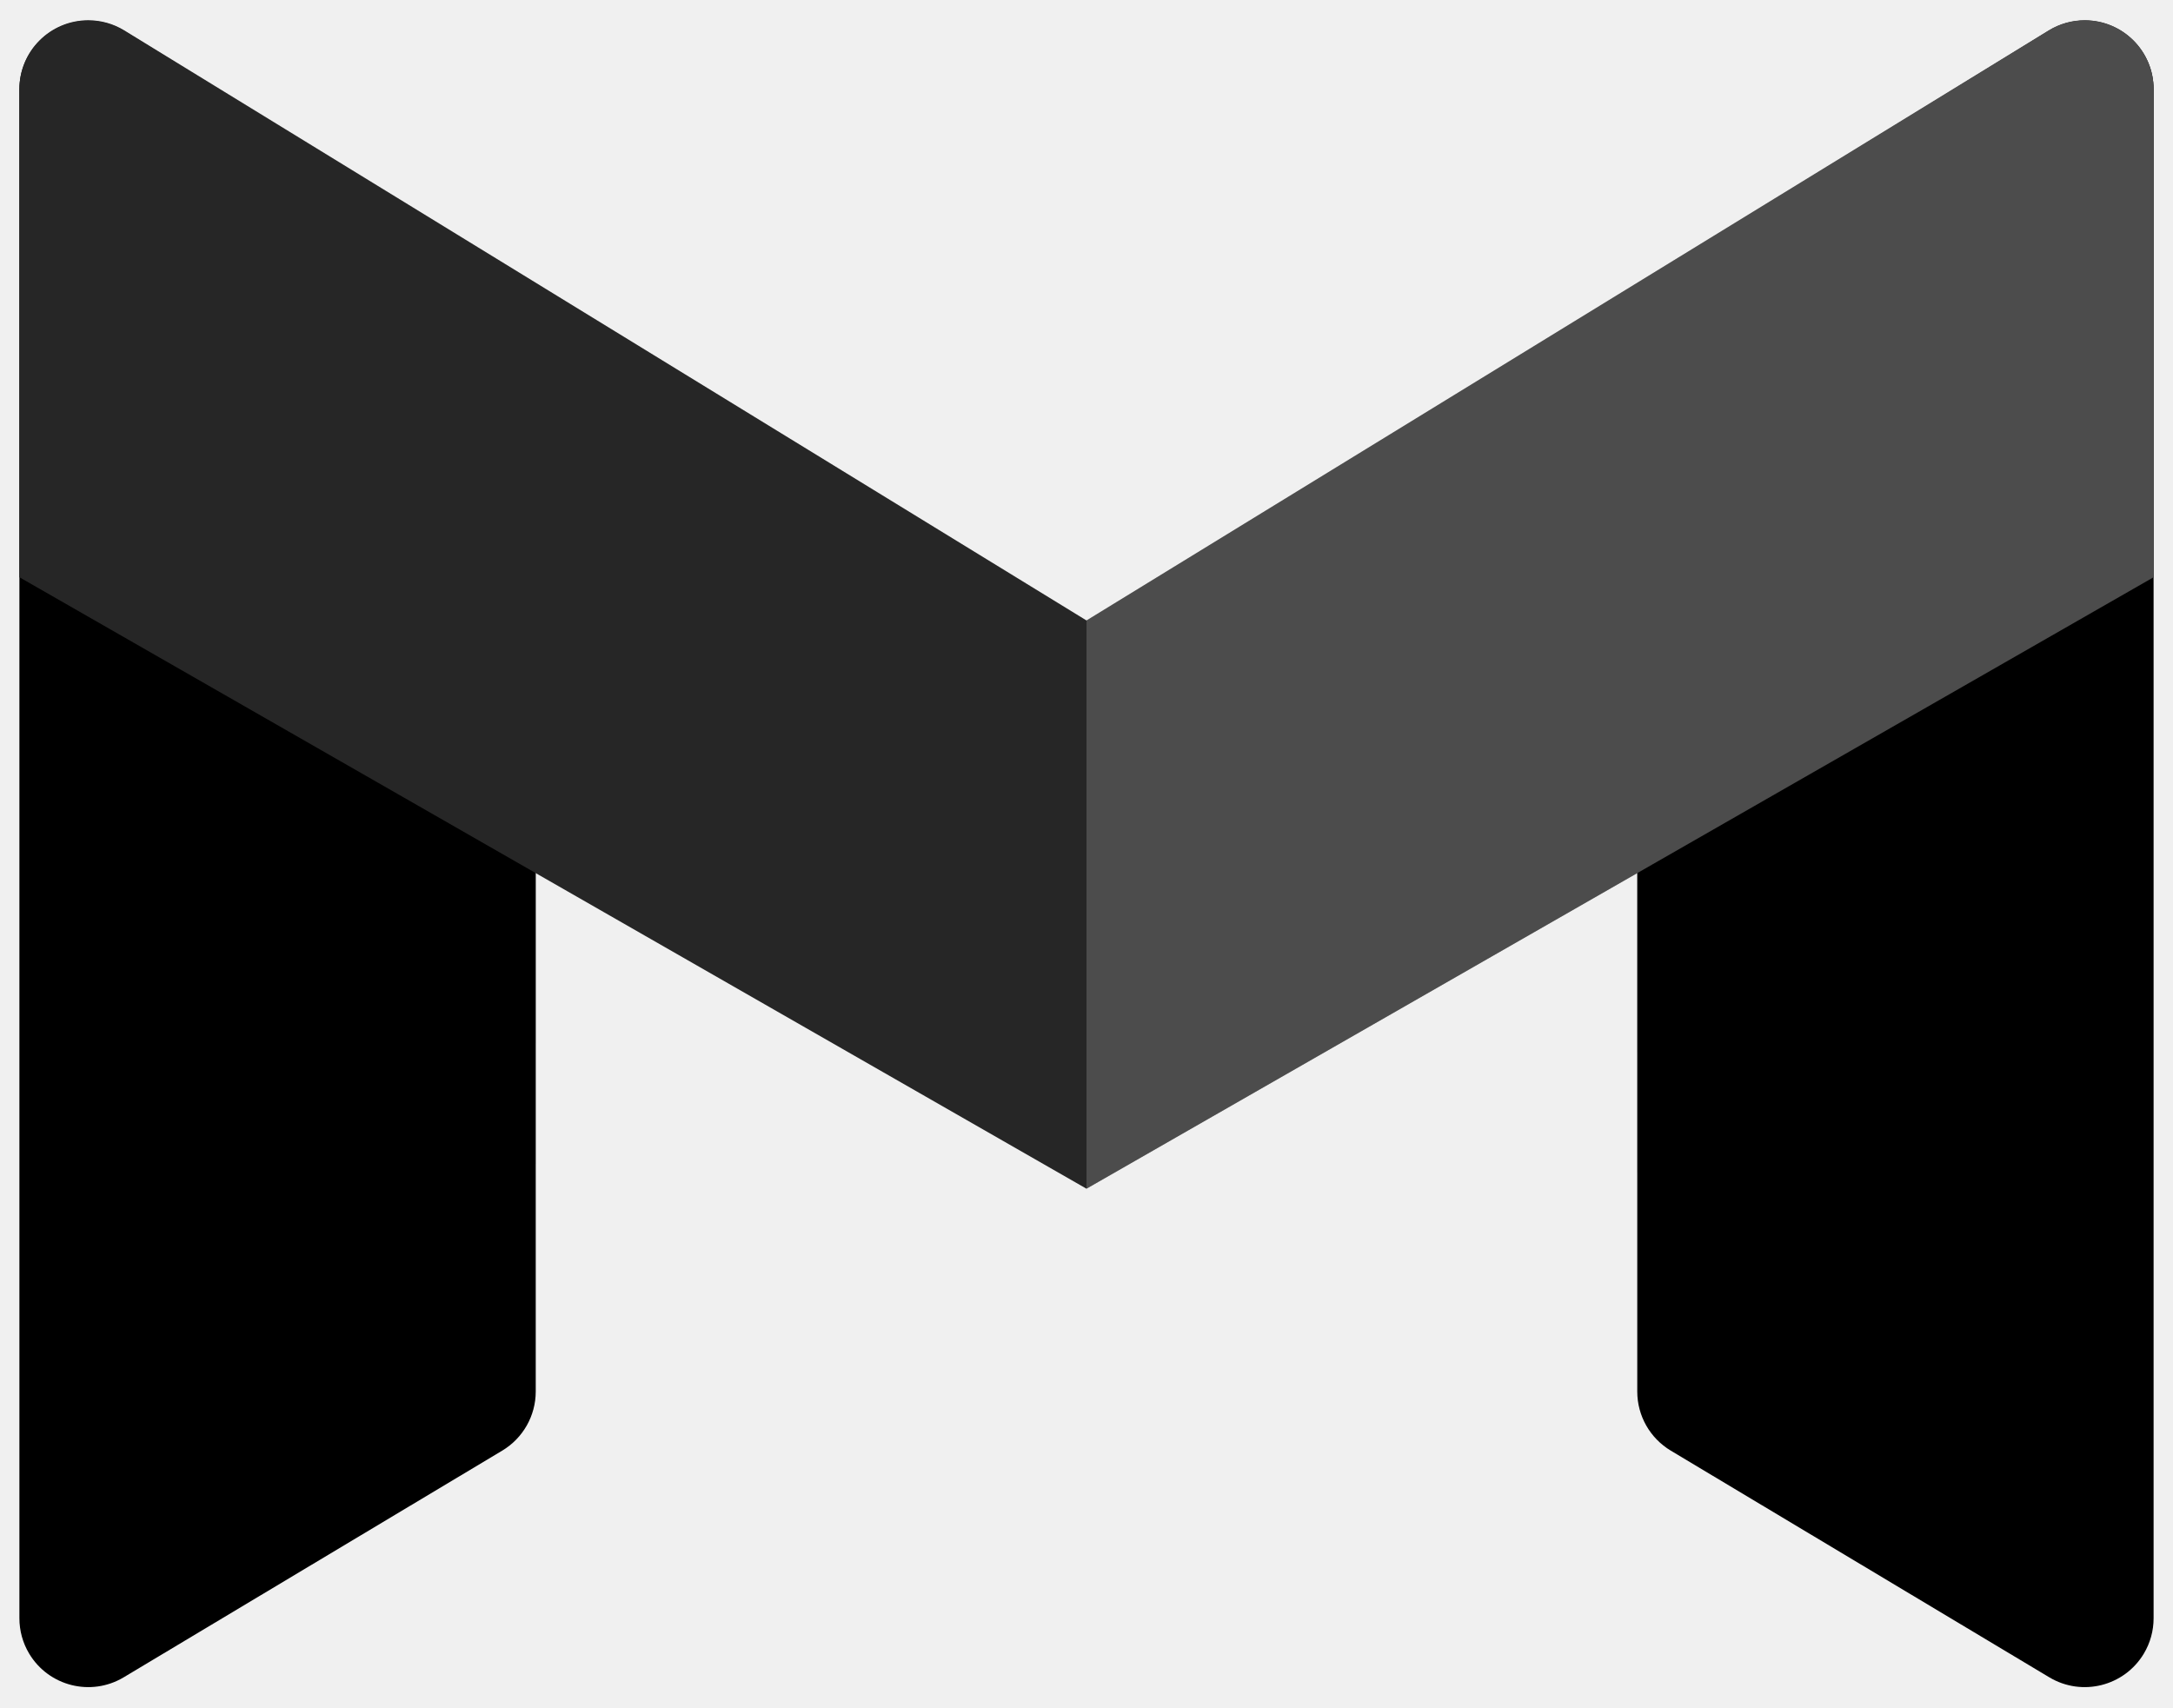
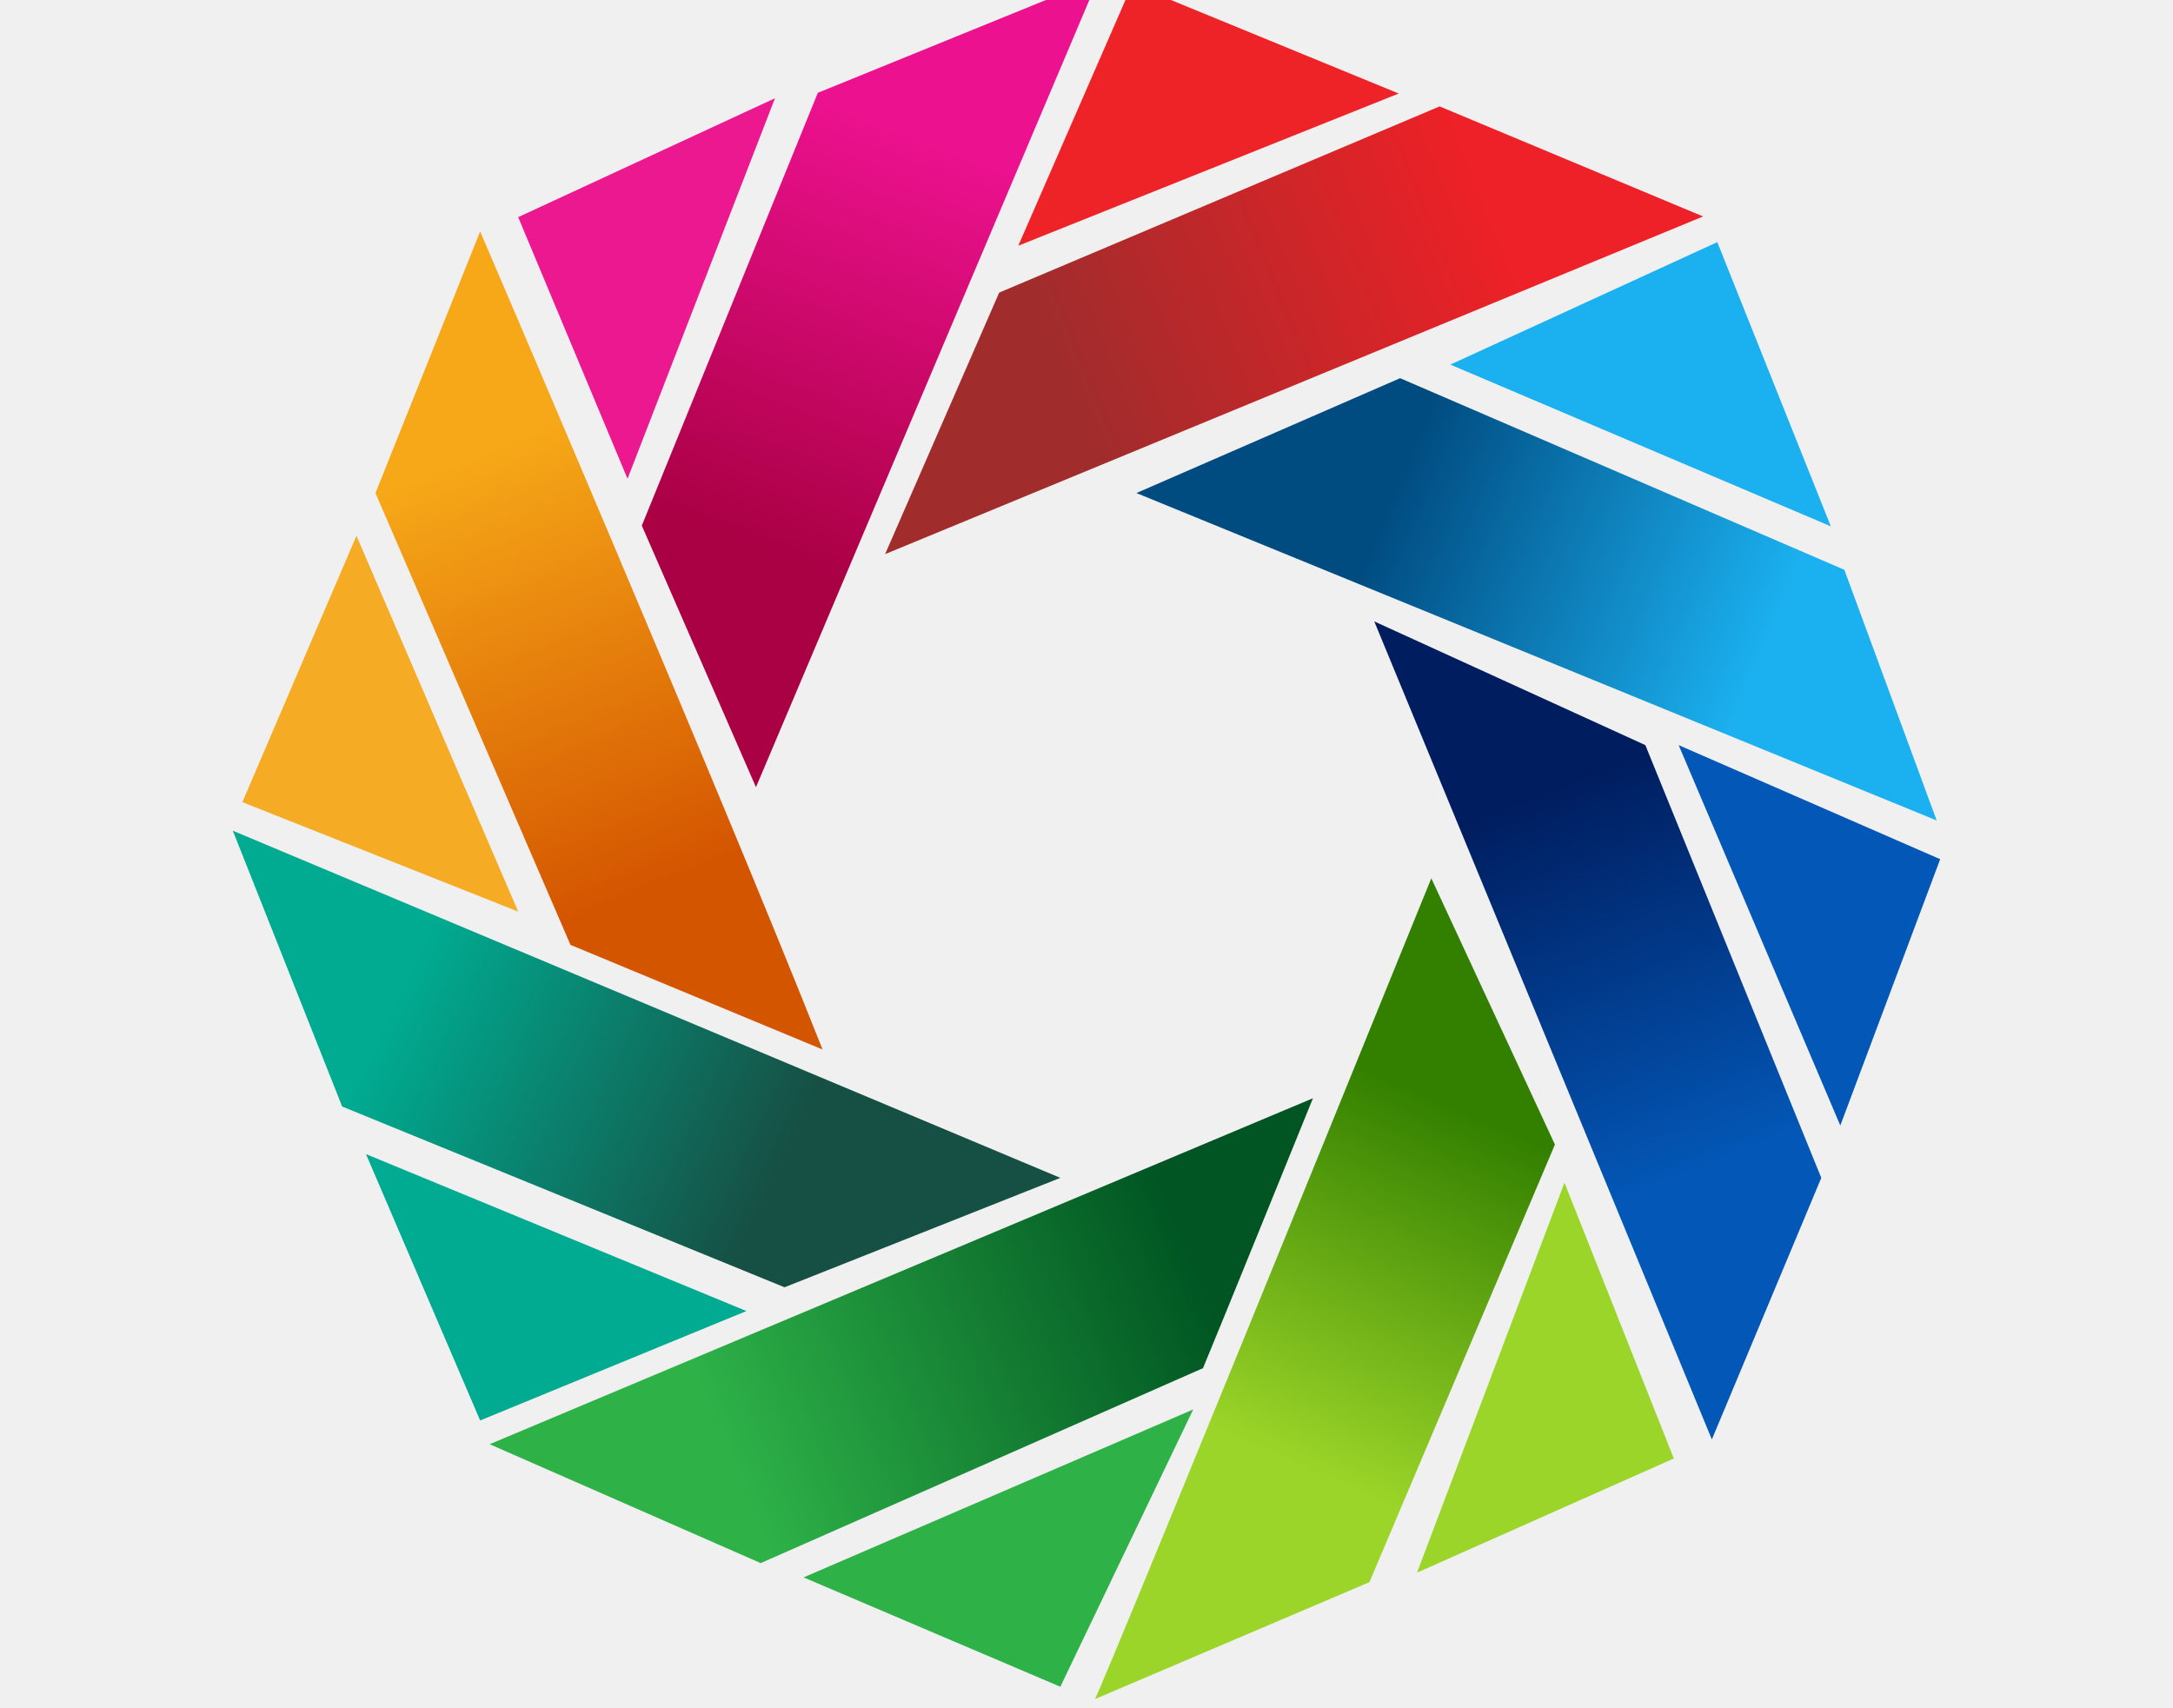
- <svg xmlns="http://www.w3.org/2000/svg" width="28" height="22" viewBox="0 0 30 24" fill="none">
+ <svg xmlns="http://www.w3.org/2000/svg" width="28" height="22" viewBox="0 0 28 22">
  <g id="Logo">
    <g id="logo">
-       <path id="Rectangle" fill-rule="evenodd" clip-rule="evenodd" d="M1.476 0.435L6.799 3.722C7.084 3.898 7.258 4.21 7.258 4.546V19.56C7.258 19.901 7.079 20.216 6.787 20.391L1.465 23.578C1.006 23.852 0.412 23.703 0.137 23.244C0.047 23.094 0 22.922 0 22.747V1.259C0 0.724 0.433 0.291 0.968 0.291C1.147 0.291 1.323 0.341 1.476 0.435Z" fill="currentColor" />
-       <path id="Rectangle_2" opacity="0.078" fill-rule="evenodd" clip-rule="evenodd" d="M0 8.116L7.258 12.28V16.362L0 8.116Z" fill="black" />
-       <path id="Rectangle_3" opacity="0.078" fill-rule="evenodd" clip-rule="evenodd" d="M0 8.116L7.258 12.174V14.668L0 8.116Z" fill="black" />
-       <path id="Rectangle_4" fill-rule="evenodd" clip-rule="evenodd" d="M28.525 0.432L23.203 3.707C22.916 3.883 22.742 4.196 22.742 4.532V19.561C22.742 19.901 22.921 20.216 23.213 20.391L28.535 23.578C28.994 23.852 29.588 23.703 29.863 23.244C29.953 23.094 30 22.922 30 22.747V1.256C30 0.722 29.567 0.288 29.032 0.288C28.853 0.288 28.678 0.338 28.525 0.432Z" fill="currentColor" />
-       <path id="Rectangle_5" opacity="0.078" fill-rule="evenodd" clip-rule="evenodd" d="M30 8.116L22.742 12.271V16.485L30 8.116Z" fill="black" />
-       <path id="Rectangle_6" opacity="0.078" fill-rule="evenodd" clip-rule="evenodd" d="M30 8.116L22.742 12.171V14.791L30 8.116Z" fill="black" />
-       <path id="Rectangle_7" fill-rule="evenodd" clip-rule="evenodd" d="M1.473 0.427L15 8.722V16.709L0 8.114V1.253C0 0.718 0.433 0.285 0.968 0.285C1.146 0.285 1.321 0.334 1.473 0.427Z" fill="currentColor" />
-       <path id="Rectangle_8" fill-rule="evenodd" clip-rule="evenodd" d="M1.473 0.427L15 8.722V16.709L0 8.114V1.253C0 0.718 0.433 0.285 0.968 0.285C1.146 0.285 1.321 0.334 1.473 0.427Z" fill="white" fill-opacity="0.15" />
-       <path id="Rectangle_9" fill-rule="evenodd" clip-rule="evenodd" d="M28.527 0.427L15 8.722V16.709L30 8.114V1.253C30 0.718 29.567 0.285 29.032 0.285C28.854 0.285 28.679 0.334 28.527 0.427Z" fill="currentColor" />
-       <path id="Rectangle_10" fill-rule="evenodd" clip-rule="evenodd" d="M28.527 0.427L15 8.722V16.709L30 8.114V1.253C30 0.718 29.567 0.285 29.032 0.285C28.854 0.285 28.679 0.334 28.527 0.427Z" fill="white" fill-opacity="0.3" />
+       <path id="Path" fill="#ed2328" fill-rule="evenodd" stroke="none" d="M 14.591 -0.204 L 18.023 1.205 L 13.121 3.166 Z" />
+       <linearGradient id="linearGradient1" x1="11.576" y1="1.684" x2="9.564" y2="6.977" gradientUnits="userSpaceOnUse">
+         <stop offset="1e-05" stop-color="#ec118e" stop-opacity="1" />
+         <stop offset="1" stop-color="#aa0044" stop-opacity="1" />
+       </linearGradient>
+       <path id="path1" fill="url(#linearGradient1)" fill-rule="evenodd" stroke="none" d="M 14.153 -0.275 L 9.741 10.143 L 8.27 6.773 L 10.538 1.196 Z" />
+       <path id="path2" fill="#ec1890" fill-rule="evenodd" stroke="none" d="M 9.986 1.266 L 8.086 6.169 L 6.677 2.798 Z" />
+       <linearGradient id="linearGradient2" x1="19.092" y1="2.478" x2="13.64" y2="4.701" gradientUnits="userSpaceOnUse">
+         <stop offset="1e-05" stop-color="#ed2127" stop-opacity="1" />
+         <stop offset="1" stop-color="#a02c2c" stop-opacity="1" />
+       </linearGradient>
+       <path id="path3" fill="url(#linearGradient2)" fill-rule="evenodd" stroke="none" d="M 18.55 1.371 L 21.945 2.789 L 11.405 7.14 L 12.875 3.77 Z" />
+       <path id="path4" fill="#1bb0ef" fill-rule="evenodd" stroke="none" d="M 22.128 3.12 L 23.591 6.782 L 18.688 4.698 Z" />
+       <linearGradient id="linearGradient3" x1="22.745" y1="8.301" x2="17.928" y2="6.289" gradientUnits="userSpaceOnUse">
+         <stop offset="1e-05" stop-color="#1bb0ef" stop-opacity="1" />
+         <stop offset="1" stop-color="#004b80" stop-opacity="1" />
+       </linearGradient>
+       <path id="path5" fill="url(#linearGradient3)" fill-rule="evenodd" stroke="none" d="M 18.041 4.873 L 23.765 7.342 L 24.955 10.572 L 14.643 6.353 Z" />
+       <path id="path7" fill="#f6ab24" fill-rule="evenodd" stroke="none" d="M 4.593 6.904 L 6.677 11.746 L 3.123 10.336 Z" />
+       <path id="path8" fill="#0358b7" fill-rule="evenodd" stroke="none" d="M 21.63 9.601 L 25 11.071 L 23.713 14.503 Z" />
+       <linearGradient id="linearGradient4" x1="21.686" y1="15.235" x2="19.728" y2="10.259" gradientUnits="userSpaceOnUse">
+         <stop offset="1e-05" stop-color="#0358b7" stop-opacity="1" />
+         <stop offset="1" stop-color="#001d5f" stop-opacity="1" />
+       </linearGradient>
+       <path id="path9" fill="url(#linearGradient4)" fill-rule="evenodd" stroke="none" d="M 17.708 8.007 L 21.201 9.601 L 23.468 15.177 L 22.058 18.548 Z" />
+       <linearGradient id="linearGradient5" x1="6.282" y1="5.813" x2="8.558" y2="11.371" gradientUnits="userSpaceOnUse">
+         <stop offset="1e-05" stop-color="#f6a818" stop-opacity="1" />
+         <stop offset="1" stop-color="#d45500" stop-opacity="1" />
+       </linearGradient>
+       <path id="path10" fill="url(#linearGradient5)" fill-rule="evenodd" stroke="none" d="M 6.187 2.982 C 6.187 2.982 9.23 10.066 10.599 13.523 L 7.351 12.175 L 4.838 6.353 Z" />
+       <linearGradient id="linearGradient6" x1="5.223" y1="12.642" x2="10.093" y2="14.918" gradientUnits="userSpaceOnUse">
+         <stop offset="1e-05" stop-color="#00ab91" stop-opacity="1" />
+         <stop offset="1" stop-color="#165044" stop-opacity="1" />
+       </linearGradient>
+       <path id="path11" fill="url(#linearGradient6)" fill-rule="evenodd" stroke="none" d="M 3 10.704 L 13.663 15.177 L 10.109 16.587 L 4.409 14.258 Z" />
+       <linearGradient id="linearGradient7" x1="16.234" y1="18.676" x2="18.298" y2="14.071" gradientUnits="userSpaceOnUse">
+         <stop offset="1e-05" stop-color="#9cd529" stop-opacity="1" />
+         <stop offset="1" stop-color="#338000" stop-opacity="1" />
+       </linearGradient>
+       <path id="path12" fill="url(#linearGradient7)" fill-rule="evenodd" stroke="none" d="M 18.443 11.317 L 20.036 14.748 L 17.646 20.386 L 14.109 21.893 C 14.109 21.893 14.118 21.961 18.443 11.317 Z" />
+       <linearGradient id="linearGradient8" x1="9.246" y1="18.464" x2="15.281" y2="15.976" gradientUnits="userSpaceOnUse">
+         <stop offset="1e-05" stop-color="#2eb248" stop-opacity="1" />
+         <stop offset="1" stop-color="#005522" stop-opacity="1" />
+       </linearGradient>
+       <path id="path13" fill="url(#linearGradient8)" fill-rule="evenodd" stroke="none" d="M 16.918 14.151 C 16.918 14.151 15.623 17.344 15.501 17.629 L 9.802 20.141 L 6.309 18.609 Z" />
+       <path id="path14" fill="#00ab91" fill-rule="evenodd" stroke="none" d="M 4.716 14.871 L 9.618 16.893 L 6.187 18.303 Z" />
+       <path id="path15" fill="#9cd529" fill-rule="evenodd" stroke="none" d="M 20.159 15.239 L 21.568 18.793 L 18.259 20.264 Z" />
+       <path id="path16" fill="#2eb248" fill-rule="evenodd" stroke="none" d="M 15.375 18.161 L 13.663 21.734 L 10.354 20.325 Z" />
+       <path id="path6" fill="none" stroke="none" d="M 16.561 10.868 C 16.561 12.174 15.502 13.233 14.196 13.233 C 12.89 13.233 11.831 12.174 11.831 10.868 C 11.831 9.562 12.89 8.503 14.196 8.503 C 15.502 8.503 16.561 9.562 16.561 10.868 Z" />
    </g>
  </g>
</svg>
